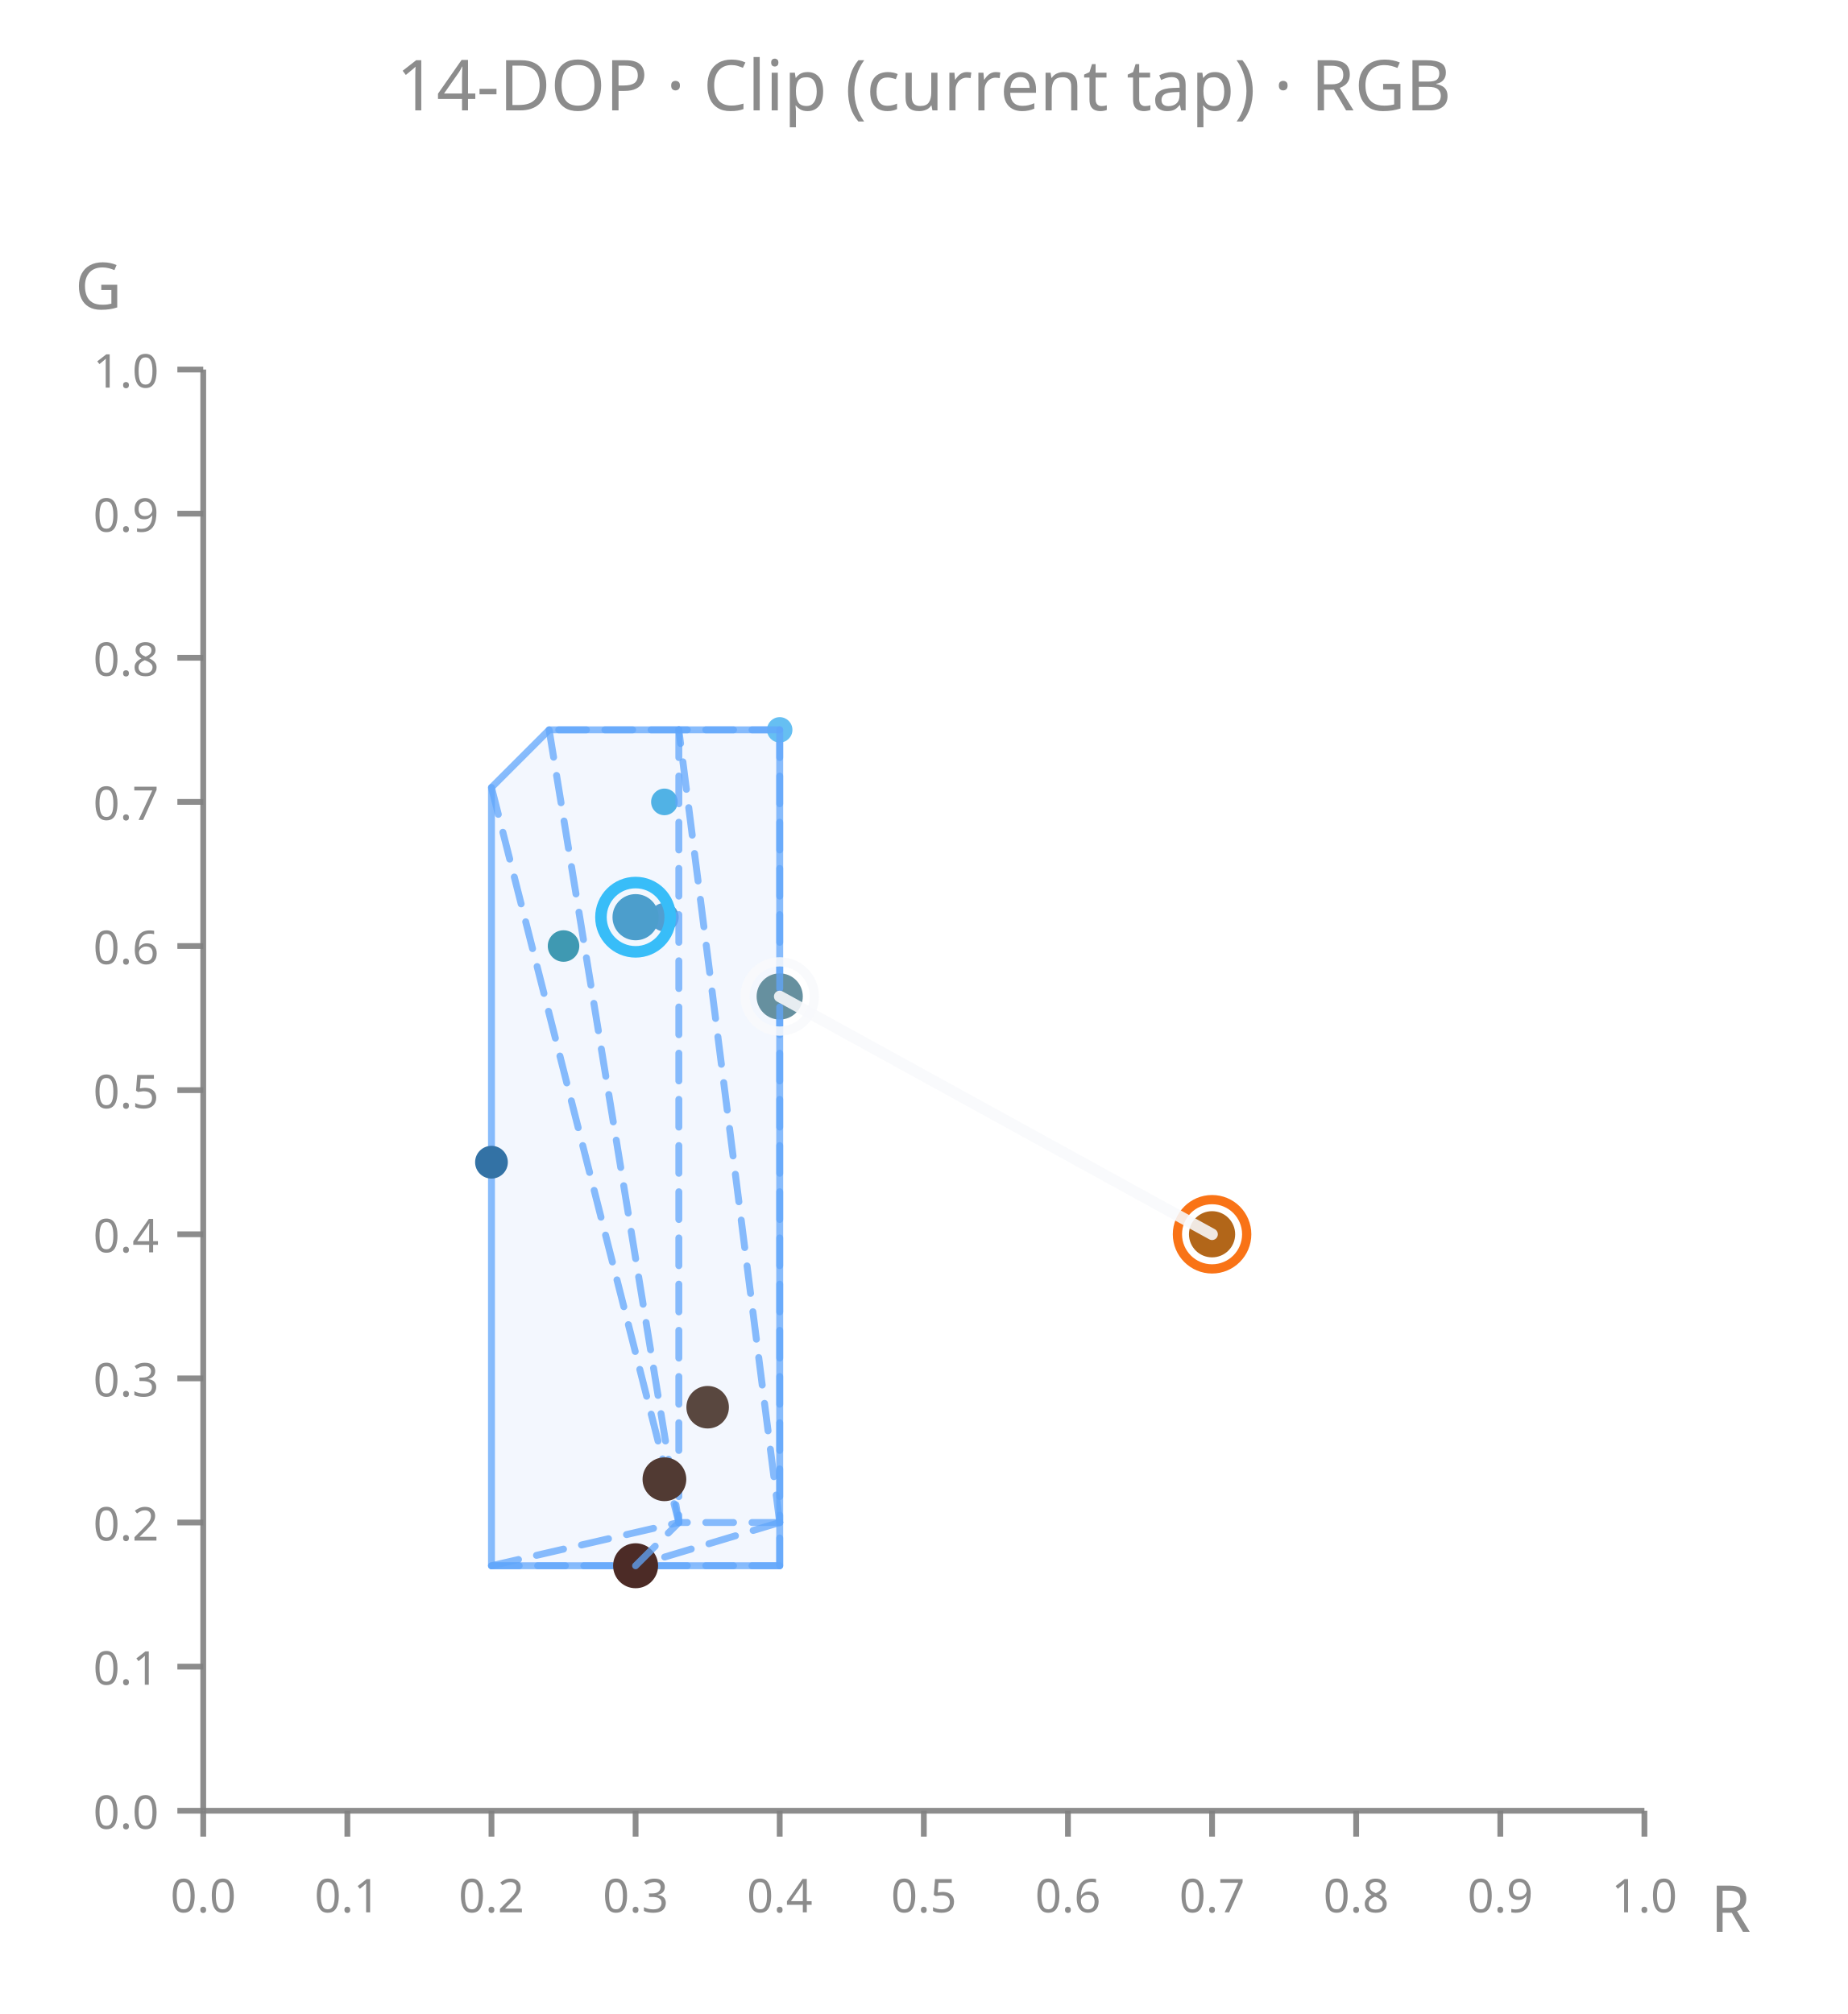
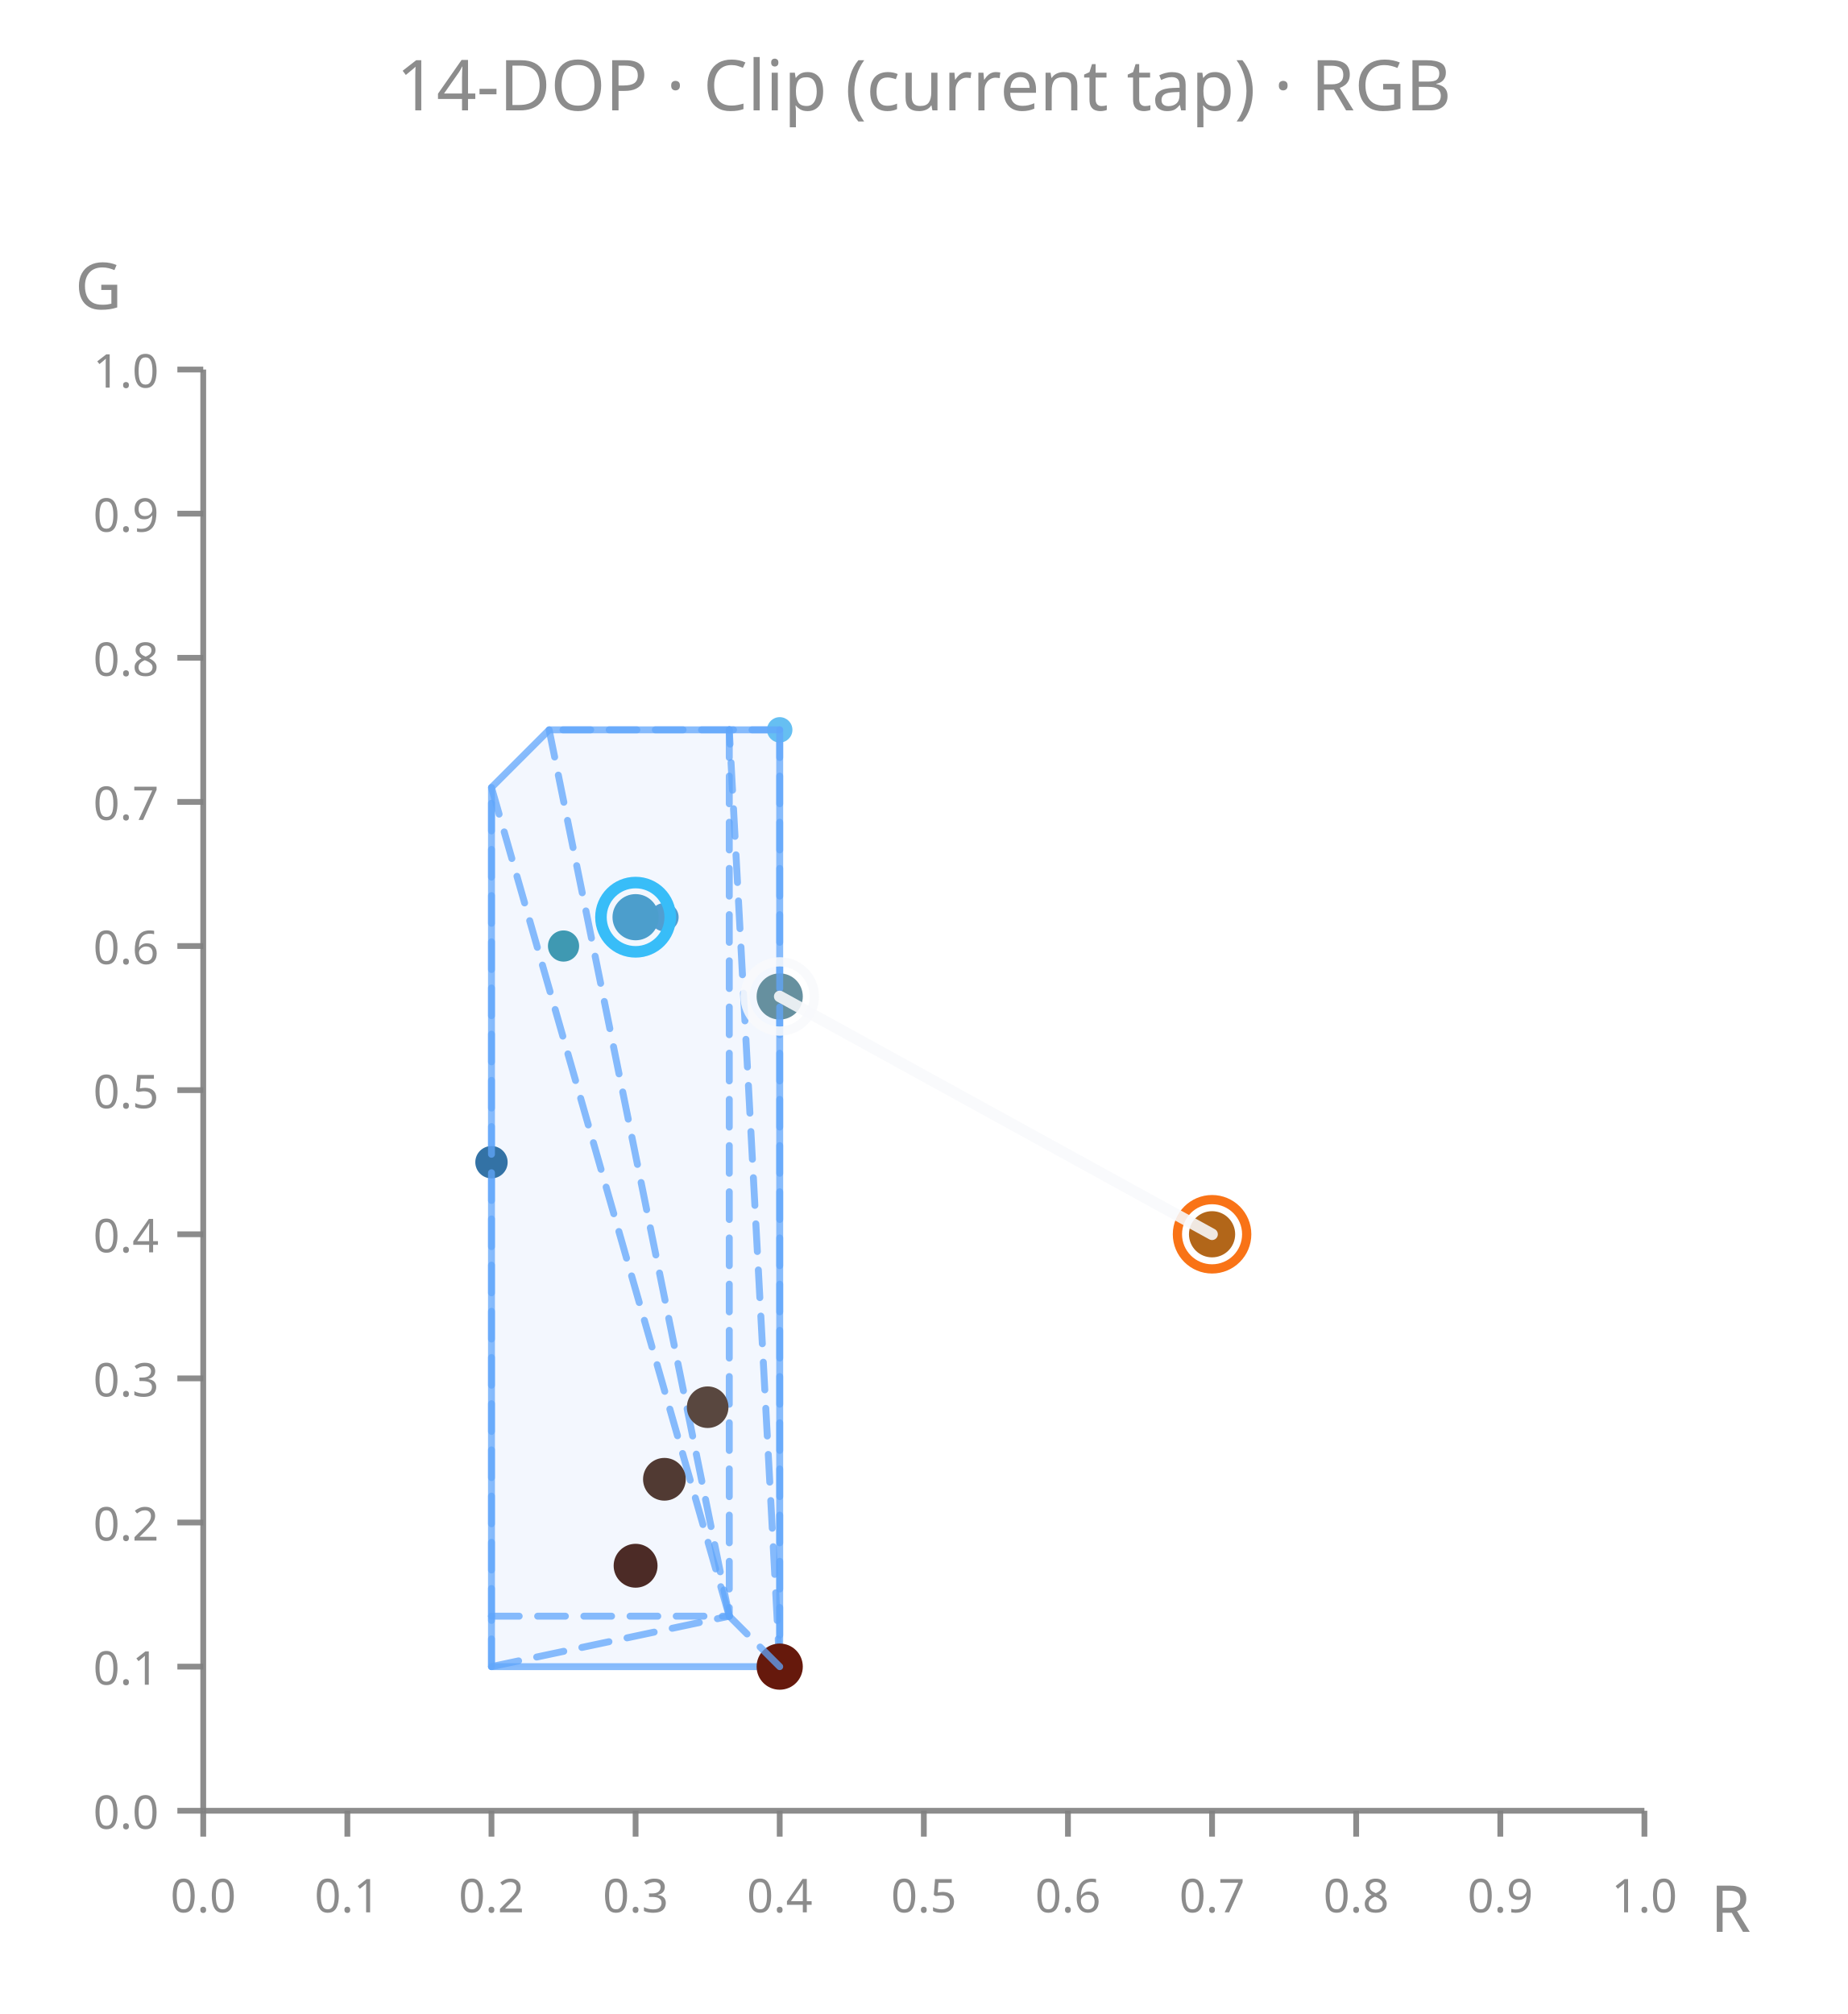
<svg xmlns="http://www.w3.org/2000/svg" baseProfile="full" height="436.0px" version="1.1" viewBox="0,0,400.0,436.0" width="400.0px">
  <defs />
  <g class="layer_bg" />
  <g class="layer_boundary">
-     <polygon fill="rgba(59,130,246,0.06)" points="106.4,338.96 168.8,338.96 168.8,158 118.88,158 106.4,170.48" stroke="rgba(96,165,250,0.75)" stroke-linejoin="round" stroke-width="1.5" />
+     <polygon fill="rgba(59,130,246,0.06)" points="106.4,360.8 168.8,360.8 168.8,158 118.88,158 106.4,170.48" stroke="rgba(96,165,250,0.75)" stroke-linejoin="round" stroke-width="1.5" />
  </g>
  <g class="layer_axes">
    <line fill="none" stroke="rgba(128,128,128,0.9)" stroke-width="1.25" x1="44.0" x2="356" y1="392.0" y2="392.0" />
    <line fill="none" stroke="rgba(128,128,128,0.9)" stroke-width="1.25" x1="44.0" x2="44.0" y1="392.0" y2="80" />
    <line fill="none" stroke="rgba(128,128,128,0.9)" stroke-width="1.25" x1="44.0" x2="44.0" y1="392.0" y2="397.6" />
    <text dominant-baseline="hanging" fill="rgba(128,128,128,0.9)" font-family="sans-serif" font-size="10.08" text-anchor="middle" x="44.0" y="406.168">0.0</text>
    <line fill="none" stroke="rgba(128,128,128,0.9)" stroke-width="1.25" x1="75.2" x2="75.2" y1="392.0" y2="397.6" />
    <text dominant-baseline="hanging" fill="rgba(128,128,128,0.9)" font-family="sans-serif" font-size="10.08" text-anchor="middle" x="75.2" y="406.168">0.1</text>
    <line fill="none" stroke="rgba(128,128,128,0.9)" stroke-width="1.25" x1="106.4" x2="106.4" y1="392.0" y2="397.6" />
    <text dominant-baseline="hanging" fill="rgba(128,128,128,0.9)" font-family="sans-serif" font-size="10.08" text-anchor="middle" x="106.4" y="406.168">0.2</text>
    <line fill="none" stroke="rgba(128,128,128,0.9)" stroke-width="1.25" x1="137.6" x2="137.6" y1="392.0" y2="397.6" />
    <text dominant-baseline="hanging" fill="rgba(128,128,128,0.9)" font-family="sans-serif" font-size="10.08" text-anchor="middle" x="137.6" y="406.168">0.3</text>
    <line fill="none" stroke="rgba(128,128,128,0.9)" stroke-width="1.25" x1="168.8" x2="168.8" y1="392.0" y2="397.6" />
    <text dominant-baseline="hanging" fill="rgba(128,128,128,0.9)" font-family="sans-serif" font-size="10.08" text-anchor="middle" x="168.8" y="406.168">0.4</text>
    <line fill="none" stroke="rgba(128,128,128,0.9)" stroke-width="1.25" x1="200" x2="200" y1="392.0" y2="397.6" />
    <text dominant-baseline="hanging" fill="rgba(128,128,128,0.9)" font-family="sans-serif" font-size="10.08" text-anchor="middle" x="200" y="406.168">0.5</text>
    <line fill="none" stroke="rgba(128,128,128,0.9)" stroke-width="1.25" x1="231.2" x2="231.2" y1="392.0" y2="397.6" />
    <text dominant-baseline="hanging" fill="rgba(128,128,128,0.9)" font-family="sans-serif" font-size="10.08" text-anchor="middle" x="231.2" y="406.168">0.6</text>
    <line fill="none" stroke="rgba(128,128,128,0.9)" stroke-width="1.25" x1="262.4" x2="262.4" y1="392.0" y2="397.6" />
    <text dominant-baseline="hanging" fill="rgba(128,128,128,0.9)" font-family="sans-serif" font-size="10.08" text-anchor="middle" x="262.4" y="406.168">0.7</text>
    <line fill="none" stroke="rgba(128,128,128,0.9)" stroke-width="1.25" x1="293.6" x2="293.6" y1="392.0" y2="397.6" />
    <text dominant-baseline="hanging" fill="rgba(128,128,128,0.9)" font-family="sans-serif" font-size="10.08" text-anchor="middle" x="293.6" y="406.168">0.8</text>
    <line fill="none" stroke="rgba(128,128,128,0.9)" stroke-width="1.25" x1="324.8" x2="324.8" y1="392.0" y2="397.6" />
    <text dominant-baseline="hanging" fill="rgba(128,128,128,0.9)" font-family="sans-serif" font-size="10.08" text-anchor="middle" x="324.8" y="406.168">0.9</text>
    <line fill="none" stroke="rgba(128,128,128,0.9)" stroke-width="1.25" x1="356" x2="356" y1="392.0" y2="397.6" />
    <text dominant-baseline="hanging" fill="rgba(128,128,128,0.9)" font-family="sans-serif" font-size="10.08" text-anchor="middle" x="356" y="406.168">1.0</text>
    <line fill="none" stroke="rgba(128,128,128,0.9)" stroke-width="1.25" x1="44.0" x2="38.4" y1="392.0" y2="392.0" />
    <text dominant-baseline="central" fill="rgba(128,128,128,0.9)" font-family="sans-serif" font-size="10.08" text-anchor="end" x="34.4" y="392.0">0.0</text>
    <line fill="none" stroke="rgba(128,128,128,0.9)" stroke-width="1.25" x1="44.0" x2="38.4" y1="360.8" y2="360.8" />
    <text dominant-baseline="central" fill="rgba(128,128,128,0.9)" font-family="sans-serif" font-size="10.08" text-anchor="end" x="34.4" y="360.8">0.1</text>
    <line fill="none" stroke="rgba(128,128,128,0.9)" stroke-width="1.25" x1="44.0" x2="38.4" y1="329.6" y2="329.6" />
    <text dominant-baseline="central" fill="rgba(128,128,128,0.9)" font-family="sans-serif" font-size="10.08" text-anchor="end" x="34.4" y="329.6">0.2</text>
    <line fill="none" stroke="rgba(128,128,128,0.9)" stroke-width="1.25" x1="44.0" x2="38.4" y1="298.4" y2="298.4" />
    <text dominant-baseline="central" fill="rgba(128,128,128,0.9)" font-family="sans-serif" font-size="10.08" text-anchor="end" x="34.4" y="298.4">0.3</text>
    <line fill="none" stroke="rgba(128,128,128,0.9)" stroke-width="1.25" x1="44.0" x2="38.4" y1="267.2" y2="267.2" />
    <text dominant-baseline="central" fill="rgba(128,128,128,0.9)" font-family="sans-serif" font-size="10.08" text-anchor="end" x="34.4" y="267.2">0.4</text>
    <line fill="none" stroke="rgba(128,128,128,0.9)" stroke-width="1.25" x1="44.0" x2="38.4" y1="236" y2="236" />
    <text dominant-baseline="central" fill="rgba(128,128,128,0.9)" font-family="sans-serif" font-size="10.08" text-anchor="end" x="34.4" y="236">0.5</text>
    <line fill="none" stroke="rgba(128,128,128,0.9)" stroke-width="1.25" x1="44.0" x2="38.4" y1="204.8" y2="204.8" />
    <text dominant-baseline="central" fill="rgba(128,128,128,0.9)" font-family="sans-serif" font-size="10.08" text-anchor="end" x="34.4" y="204.8">0.6</text>
    <line fill="none" stroke="rgba(128,128,128,0.9)" stroke-width="1.25" x1="44.0" x2="38.4" y1="173.6" y2="173.6" />
    <text dominant-baseline="central" fill="rgba(128,128,128,0.9)" font-family="sans-serif" font-size="10.08" text-anchor="end" x="34.4" y="173.6">0.7</text>
    <line fill="none" stroke="rgba(128,128,128,0.9)" stroke-width="1.25" x1="44.0" x2="38.4" y1="142.4" y2="142.4" />
    <text dominant-baseline="central" fill="rgba(128,128,128,0.9)" font-family="sans-serif" font-size="10.08" text-anchor="end" x="34.4" y="142.4">0.8</text>
    <line fill="none" stroke="rgba(128,128,128,0.9)" stroke-width="1.25" x1="44.0" x2="38.4" y1="111.2" y2="111.2" />
    <text dominant-baseline="central" fill="rgba(128,128,128,0.9)" font-family="sans-serif" font-size="10.08" text-anchor="end" x="34.4" y="111.2">0.9</text>
    <line fill="none" stroke="rgba(128,128,128,0.9)" stroke-width="1.25" x1="44.0" x2="38.4" y1="80" y2="80" />
    <text dominant-baseline="central" fill="rgba(128,128,128,0.9)" font-family="sans-serif" font-size="10.08" text-anchor="end" x="34.4" y="80">1.0</text>
    <text fill="rgba(128,128,128,0.9)" font-family="sans-serif" font-size="14" x="370.3" y="418.208">R</text>
    <text fill="rgba(128,128,128,0.9)" font-family="sans-serif" font-size="14" x="16.224" y="66.928">G</text>
  </g>
  <g class="layer_dots">
    <circle cx="168.8" cy="158" fill="rgb(102,191,242)" r="2.75" stroke="none" />
-     <circle cx="143.84" cy="173.6" fill="rgb(81,178,229)" r="2.882" stroke="none" />
-     <circle cx="143.84" cy="198.56" fill="rgb(81,158,209)" r="3.094" stroke="none" />
+     <circle cx="143.84" cy="198.56" fill="rgb(81,158,209)" r="3.075" stroke="none" />
    <circle cx="137.6" cy="198.56" fill="rgb(76,158,204)" r="5.0" stroke="none" />
-     <line fill="none" stroke="rgba(96,165,250,0.75)" stroke-dasharray="6,4" stroke-linecap="round" stroke-width="1.5" x1="146.96" x2="118.88" y1="158" y2="158" />
-     <line fill="none" stroke="rgba(96,165,250,0.75)" stroke-dasharray="6,4" stroke-linecap="round" stroke-width="1.5" x1="168.8" x2="146.96" y1="158" y2="158" />
-     <circle cx="122" cy="204.8" fill="rgb(63,153,178)" r="3.412" stroke="none" />
-     <circle cx="106.4" cy="251.6" fill="rgb(51,114,165)" r="3.544" stroke="none" />
+     <line fill="none" stroke="rgba(96,165,250,0.75)" stroke-dasharray="6,4" stroke-linecap="round" stroke-width="1.5" x1="157.88" x2="118.88" y1="158" y2="158" />
+     <circle cx="122" cy="204.8" fill="rgb(63,153,178)" r="3.375" stroke="none" />
+     <line fill="none" stroke="rgba(96,165,250,0.75)" stroke-dasharray="6,4" stroke-linecap="round" stroke-width="1.5" x1="168.8" x2="157.88" y1="158" y2="158" />
+     <circle cx="106.4" cy="251.6" fill="rgb(51,114,165)" r="3.5" stroke="none" />
    <circle cx="168.8" cy="215.72" fill="rgb(102,144,159)" r="5.0" stroke="none" />
-     <line fill="none" stroke="rgba(96,165,250,0.75)" stroke-dasharray="6,4" stroke-linecap="round" stroke-width="1.5" x1="168.8" x2="168.8" y1="158" y2="329.6" />
-     <line fill="none" stroke="rgba(96,165,250,0.75)" stroke-dasharray="6,4" stroke-linecap="round" stroke-width="1.5" x1="106.4" x2="146.96" y1="170.48" y2="329.6" />
-     <line fill="none" stroke="rgba(96,165,250,0.75)" stroke-dasharray="6,4" stroke-linecap="round" stroke-width="1.5" x1="118.88" x2="146.96" y1="158" y2="329.6" />
-     <line fill="none" stroke="rgba(96,165,250,0.75)" stroke-dasharray="6,4" stroke-linecap="round" stroke-width="1.5" x1="168.8" x2="146.96" y1="329.6" y2="158" />
-     <line fill="none" stroke="rgba(96,165,250,0.75)" stroke-dasharray="6,4" stroke-linecap="round" stroke-width="1.5" x1="146.96" x2="146.96" y1="158" y2="329.6" />
-     <circle cx="153.2" cy="304.64" fill="rgb(89,71,63)" r="4.603" stroke="none" />
-     <line fill="none" stroke="rgba(96,165,250,0.75)" stroke-dasharray="6,4" stroke-linecap="round" stroke-width="1.5" x1="168.8" x2="168.8" y1="338.96" y2="329.6" />
-     <circle cx="143.84" cy="320.24" fill="rgb(81,58,51)" r="4.735" stroke="none" />
-     <line fill="none" stroke="rgba(96,165,250,0.75)" stroke-dasharray="6,4" stroke-linecap="round" stroke-width="1.5" x1="168.8" x2="137.6" y1="338.96" y2="338.96" />
-     <line fill="none" stroke="rgba(96,165,250,0.75)" stroke-dasharray="6,4" stroke-linecap="round" stroke-width="1.5" x1="106.4" x2="137.6" y1="338.96" y2="338.96" />
-     <line fill="none" stroke="rgba(96,165,250,0.75)" stroke-dasharray="6,4" stroke-linecap="round" stroke-width="1.5" x1="106.4" x2="146.96" y1="338.96" y2="329.6" />
-     <line fill="none" stroke="rgba(96,165,250,0.75)" stroke-dasharray="6,4" stroke-linecap="round" stroke-width="1.5" x1="168.8" x2="137.6" y1="329.6" y2="338.96" />
-     <line fill="none" stroke="rgba(96,165,250,0.75)" stroke-dasharray="6,4" stroke-linecap="round" stroke-width="1.5" x1="168.8" x2="146.96" y1="329.6" y2="329.6" />
-     <circle cx="137.6" cy="338.96" fill="rgb(76,43,38)" r="4.868" stroke="none" />
-     <line fill="none" stroke="rgba(96,165,250,0.75)" stroke-dasharray="6,4" stroke-linecap="round" stroke-width="1.5" x1="137.6" x2="146.96" y1="338.96" y2="329.6" />
+     <line fill="none" stroke="rgba(96,165,250,0.75)" stroke-dasharray="6,4" stroke-linecap="round" stroke-width="1.5" x1="106.4" x2="106.4" y1="349.88" y2="170.48" />
+     <line fill="none" stroke="rgba(96,165,250,0.75)" stroke-dasharray="6,4" stroke-linecap="round" stroke-width="1.5" x1="106.4" x2="157.88" y1="170.48" y2="349.88" />
+     <line fill="none" stroke="rgba(96,165,250,0.75)" stroke-dasharray="6,4" stroke-linecap="round" stroke-width="1.5" x1="118.88" x2="157.88" y1="158" y2="349.88" />
+     <line fill="none" stroke="rgba(96,165,250,0.75)" stroke-dasharray="6,4" stroke-linecap="round" stroke-width="1.5" x1="168.8" x2="168.8" y1="158" y2="360.8" />
+     <line fill="none" stroke="rgba(96,165,250,0.75)" stroke-dasharray="6,4" stroke-linecap="round" stroke-width="1.5" x1="168.8" x2="157.88" y1="360.8" y2="158" />
+     <line fill="none" stroke="rgba(96,165,250,0.75)" stroke-dasharray="6,4" stroke-linecap="round" stroke-width="1.5" x1="157.88" x2="157.88" y1="158" y2="349.88" />
+     <circle cx="153.2" cy="304.64" fill="rgb(89,71,63)" r="4.5" stroke="none" />
+     <line fill="none" stroke="rgba(96,165,250,0.75)" stroke-dasharray="6,4" stroke-linecap="round" stroke-width="1.5" x1="106.4" x2="106.4" y1="360.8" y2="349.88" />
+     <circle cx="143.84" cy="320.24" fill="rgb(81,58,51)" r="4.625" stroke="none" />
+     <circle cx="137.6" cy="338.96" fill="rgb(76,43,38)" r="4.75" stroke="none" />
+     <line fill="none" stroke="rgba(96,165,250,0.75)" stroke-dasharray="6,4" stroke-linecap="round" stroke-width="1.5" x1="106.4" x2="157.88" y1="360.8" y2="349.88" />
+     <line fill="none" stroke="rgba(96,165,250,0.75)" stroke-dasharray="6,4" stroke-linecap="round" stroke-width="1.5" x1="106.4" x2="157.88" y1="349.88" y2="349.88" />
    <circle cx="262.4" cy="267.2" fill="rgb(178,102,25)" r="5.0" stroke="none" />
+     <circle cx="168.8" cy="360.8" fill="rgb(102,25,12)" r="5.0" stroke="none" />
+     <line fill="none" stroke="rgba(96,165,250,0.75)" stroke-dasharray="6,4" stroke-linecap="round" stroke-width="1.5" x1="168.8" x2="157.88" y1="360.8" y2="349.88" />
  </g>
  <g class="layer_overlay">
    <circle cx="137.6" cy="198.56" fill="none" r="7.5" stroke="rgba(56,189,248,1.0)" stroke-width="2.5" />
    <circle cx="262.4" cy="267.2" fill="none" r="7.5" stroke="rgba(249,115,22,1.0)" stroke-width="2.0" />
    <line stroke="rgba(248,250,252,0.88)" stroke-linecap="round" stroke-width="2.5" x1="262.4" x2="168.8" y1="267.2" y2="215.72" />
    <circle cx="168.8" cy="215.72" fill="none" r="7.5" stroke="rgba(248,250,252,0.88)" stroke-width="2.0" />
  </g>
  <g class="layer_header">
    <text dominant-baseline="central" fill="rgba(128,128,128,0.9)" font-family="sans-serif" font-size="15.2" text-anchor="middle" x="200.0" y="18.0">14-DOP · Clip (current tap) · RGB</text>
  </g>
</svg>
